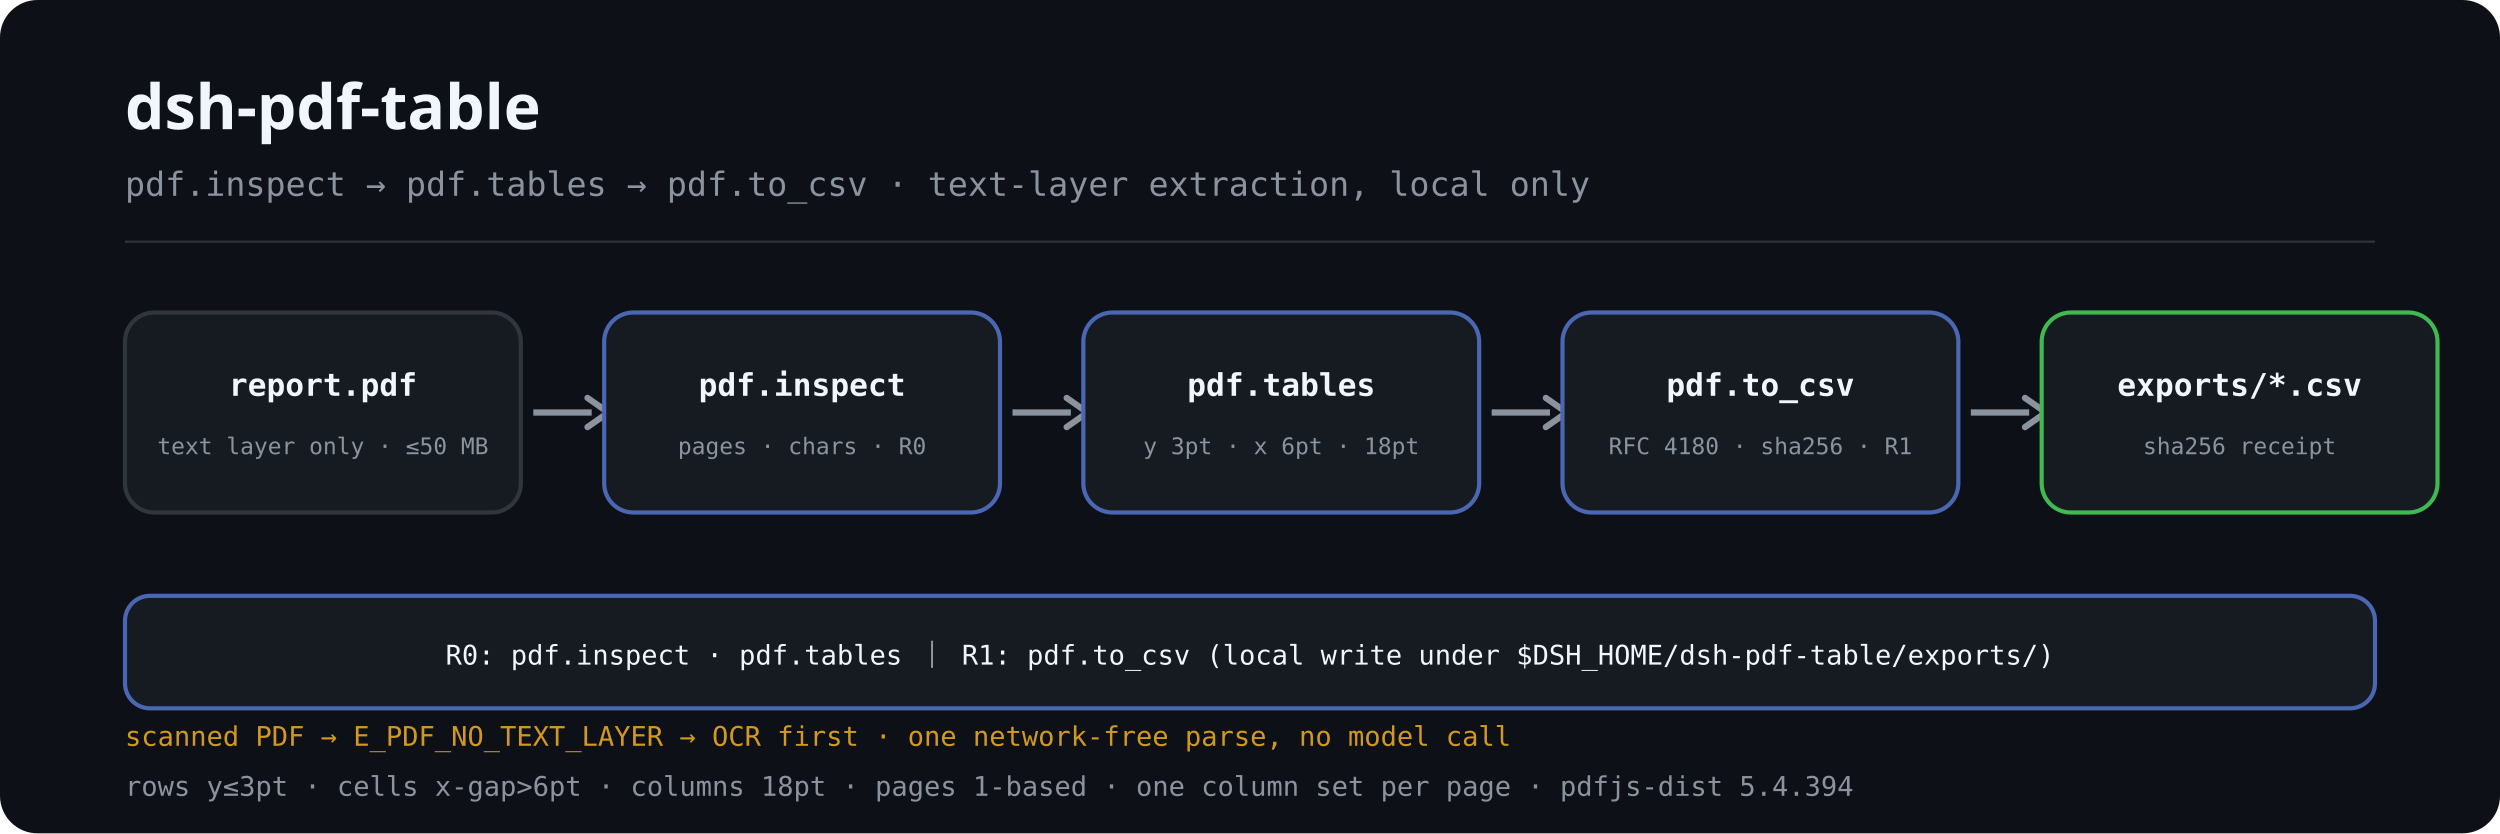
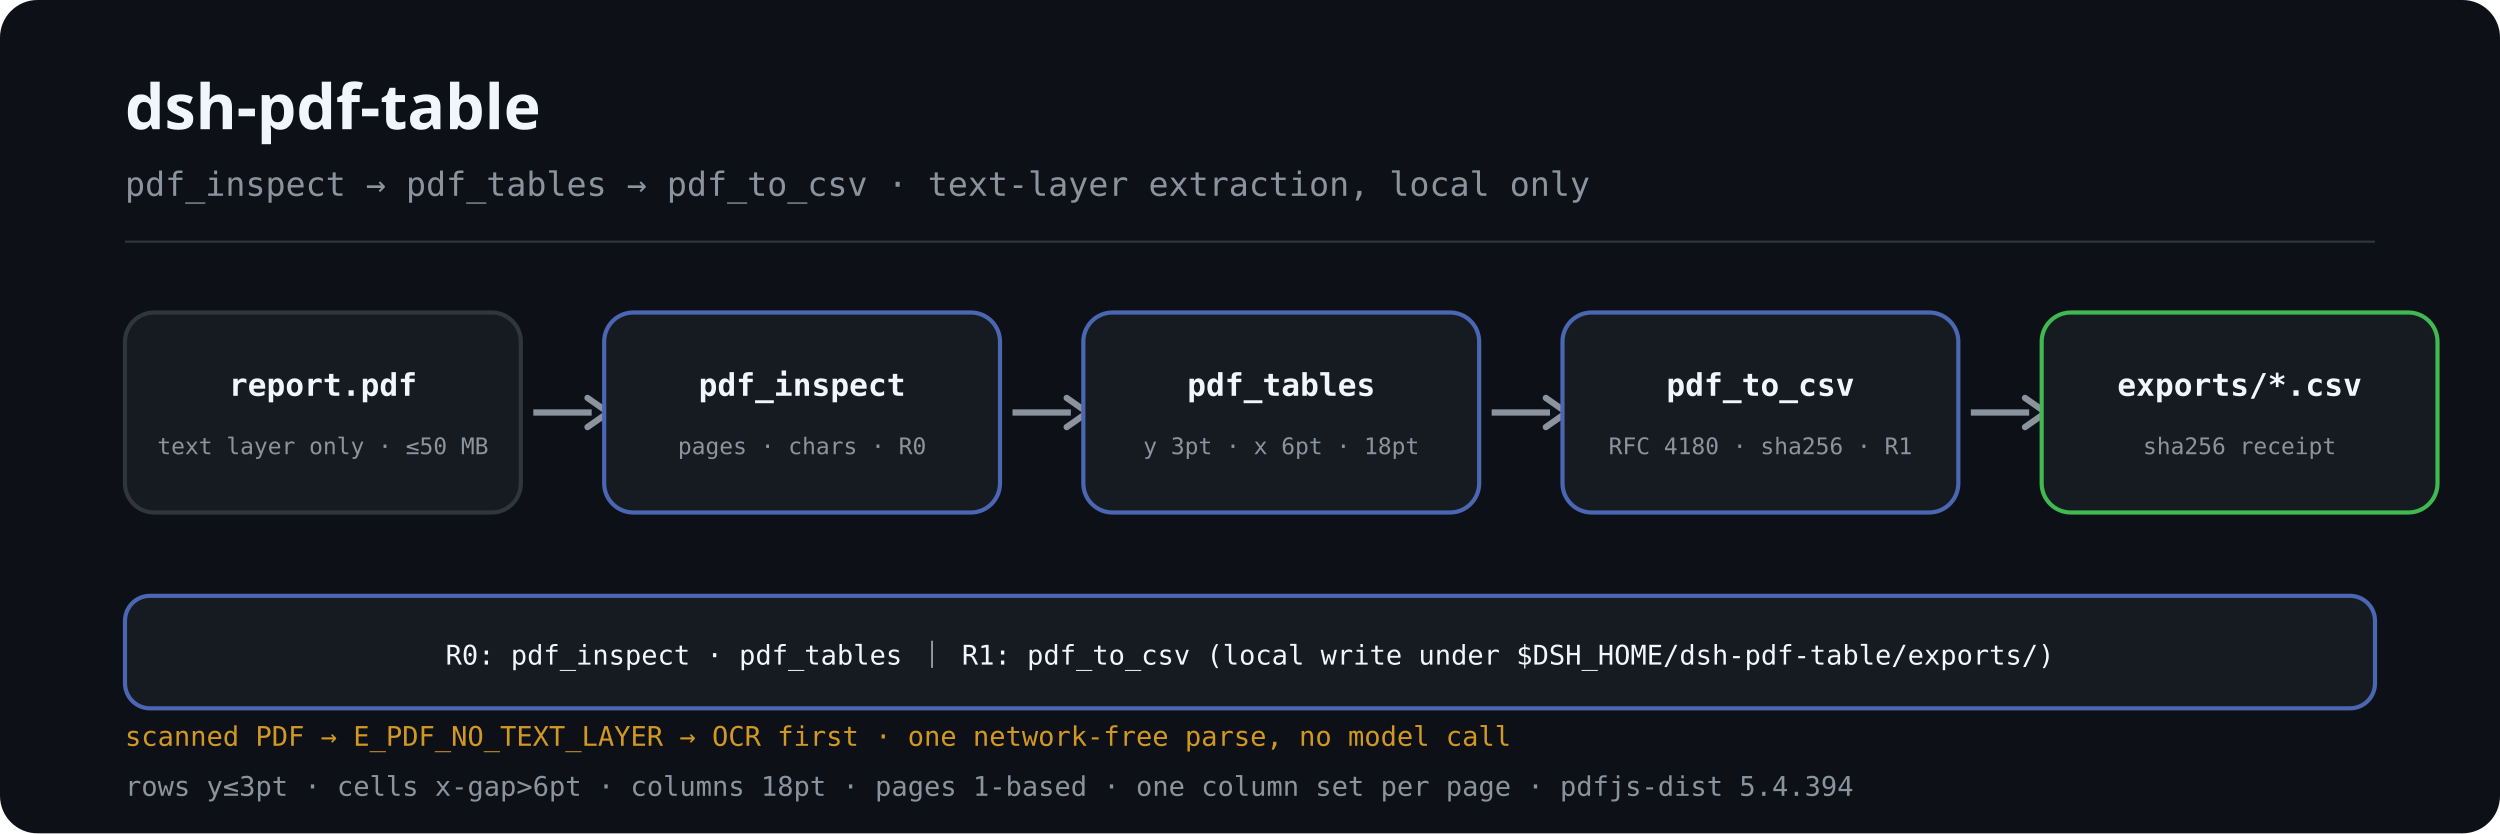
<svg xmlns="http://www.w3.org/2000/svg" width="1200" height="400" viewBox="0 0 1200 400" role="img" aria-label="dsh-pdf-table pipeline">
  <rect width="1200" height="400" rx="18" fill="#0d1117" />
  <text x="60" y="62" fill="#f0f6fc" font-family="ui-sans-serif,system-ui,sans-serif" font-size="30" font-weight="700">dsh-pdf-table</text>
-   <text x="60" y="94" fill="#8b949e" font-family="ui-monospace,monospace" font-size="16">pdf.inspect → pdf.tables → pdf.to_csv · text-layer extraction, local only</text>
+   <text x="60" y="94" fill="#8b949e" font-family="ui-monospace,monospace" font-size="16">pdf_inspect → pdf_tables → pdf_to_csv · text-layer extraction, local only</text>
  <line x1="60" y1="116" x2="1140" y2="116" stroke="#30363d" />
  <rect x="60" y="150" width="190" height="96" rx="14" fill="#161b22" stroke="#30363d" stroke-width="2" />
  <text x="155" y="190" fill="#f0f6fc" text-anchor="middle" font-family="ui-monospace,monospace" font-size="15" font-weight="700">report.pdf</text>
  <text x="155" y="218" fill="#8b949e" text-anchor="middle" font-family="ui-monospace,monospace" font-size="11">text layer only · ≤50 MB</text>
  <path d="M256 198h28" stroke="#8b949e" stroke-width="3" />
  <path d="M282 191l10 7-10 7" fill="none" stroke="#8b949e" stroke-width="3" stroke-linecap="round" stroke-linejoin="round" />
  <rect x="290" y="150" width="190" height="96" rx="14" fill="#161b22" stroke="#4B67B4" stroke-width="2" />
-   <text x="385" y="190" fill="#f0f6fc" text-anchor="middle" font-family="ui-monospace,monospace" font-size="15" font-weight="700">pdf.inspect</text>
+   <text x="385" y="190" fill="#f0f6fc" text-anchor="middle" font-family="ui-monospace,monospace" font-size="15" font-weight="700">pdf_inspect</text>
  <text x="385" y="218" fill="#8b949e" text-anchor="middle" font-family="ui-monospace,monospace" font-size="11">pages · chars · R0</text>
  <path d="M486 198h28" stroke="#8b949e" stroke-width="3" />
  <path d="M512 191l10 7-10 7" fill="none" stroke="#8b949e" stroke-width="3" stroke-linecap="round" stroke-linejoin="round" />
  <rect x="520" y="150" width="190" height="96" rx="14" fill="#161b22" stroke="#4B67B4" stroke-width="2" />
-   <text x="615" y="190" fill="#f0f6fc" text-anchor="middle" font-family="ui-monospace,monospace" font-size="15" font-weight="700">pdf.tables</text>
+   <text x="615" y="190" fill="#f0f6fc" text-anchor="middle" font-family="ui-monospace,monospace" font-size="15" font-weight="700">pdf_tables</text>
  <text x="615" y="218" fill="#8b949e" text-anchor="middle" font-family="ui-monospace,monospace" font-size="11">y 3pt · x 6pt · 18pt</text>
  <path d="M716 198h28" stroke="#8b949e" stroke-width="3" />
  <path d="M742 191l10 7-10 7" fill="none" stroke="#8b949e" stroke-width="3" stroke-linecap="round" stroke-linejoin="round" />
  <rect x="750" y="150" width="190" height="96" rx="14" fill="#161b22" stroke="#4B67B4" stroke-width="2" />
-   <text x="845" y="190" fill="#f0f6fc" text-anchor="middle" font-family="ui-monospace,monospace" font-size="15" font-weight="700">pdf.to_csv</text>
+   <text x="845" y="190" fill="#f0f6fc" text-anchor="middle" font-family="ui-monospace,monospace" font-size="15" font-weight="700">pdf_to_csv</text>
  <text x="845" y="218" fill="#8b949e" text-anchor="middle" font-family="ui-monospace,monospace" font-size="11">RFC 4180 · sha256 · R1</text>
  <path d="M946 198h28" stroke="#8b949e" stroke-width="3" />
  <path d="M972 191l10 7-10 7" fill="none" stroke="#8b949e" stroke-width="3" stroke-linecap="round" stroke-linejoin="round" />
  <rect x="980" y="150" width="190" height="96" rx="14" fill="#161b22" stroke="#3fb950" stroke-width="2" />
  <text x="1075" y="190" fill="#f0f6fc" text-anchor="middle" font-family="ui-monospace,monospace" font-size="15" font-weight="700">exports/*.csv</text>
  <text x="1075" y="218" fill="#8b949e" text-anchor="middle" font-family="ui-monospace,monospace" font-size="11">sha256 receipt</text>
  <rect x="60" y="286" width="1080" height="54" rx="12" fill="#161b22" stroke="#4B67B4" stroke-width="2" />
-   <text x="600" y="319" fill="#f0f6fc" text-anchor="middle" font-family="ui-monospace,monospace" font-size="13">R0: pdf.inspect · pdf.tables ｜ R1: pdf.to_csv (local write under $DSH_HOME/dsh-pdf-table/exports/)</text>
+   <text x="600" y="319" fill="#f0f6fc" text-anchor="middle" font-family="ui-monospace,monospace" font-size="13">R0: pdf_inspect · pdf_tables ｜ R1: pdf_to_csv (local write under $DSH_HOME/dsh-pdf-table/exports/)</text>
  <text x="60" y="358" fill="#d29922" font-family="ui-monospace,monospace" font-size="13">scanned PDF → E_PDF_NO_TEXT_LAYER → OCR first · one network-free parse, no model call</text>
  <text x="60" y="382" fill="#8b949e" font-family="ui-monospace,monospace" font-size="13">rows y≤3pt · cells x-gap&gt;6pt · columns 18pt · pages 1-based · one column set per page · pdfjs-dist 5.4.394</text>
</svg>
